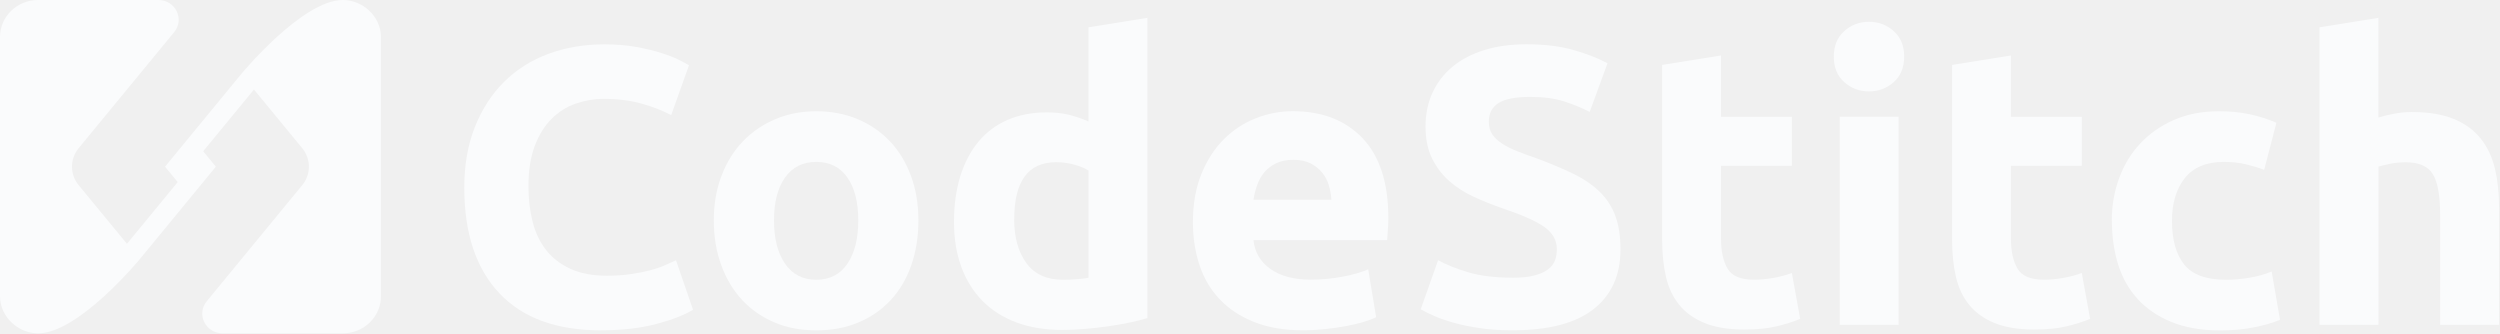
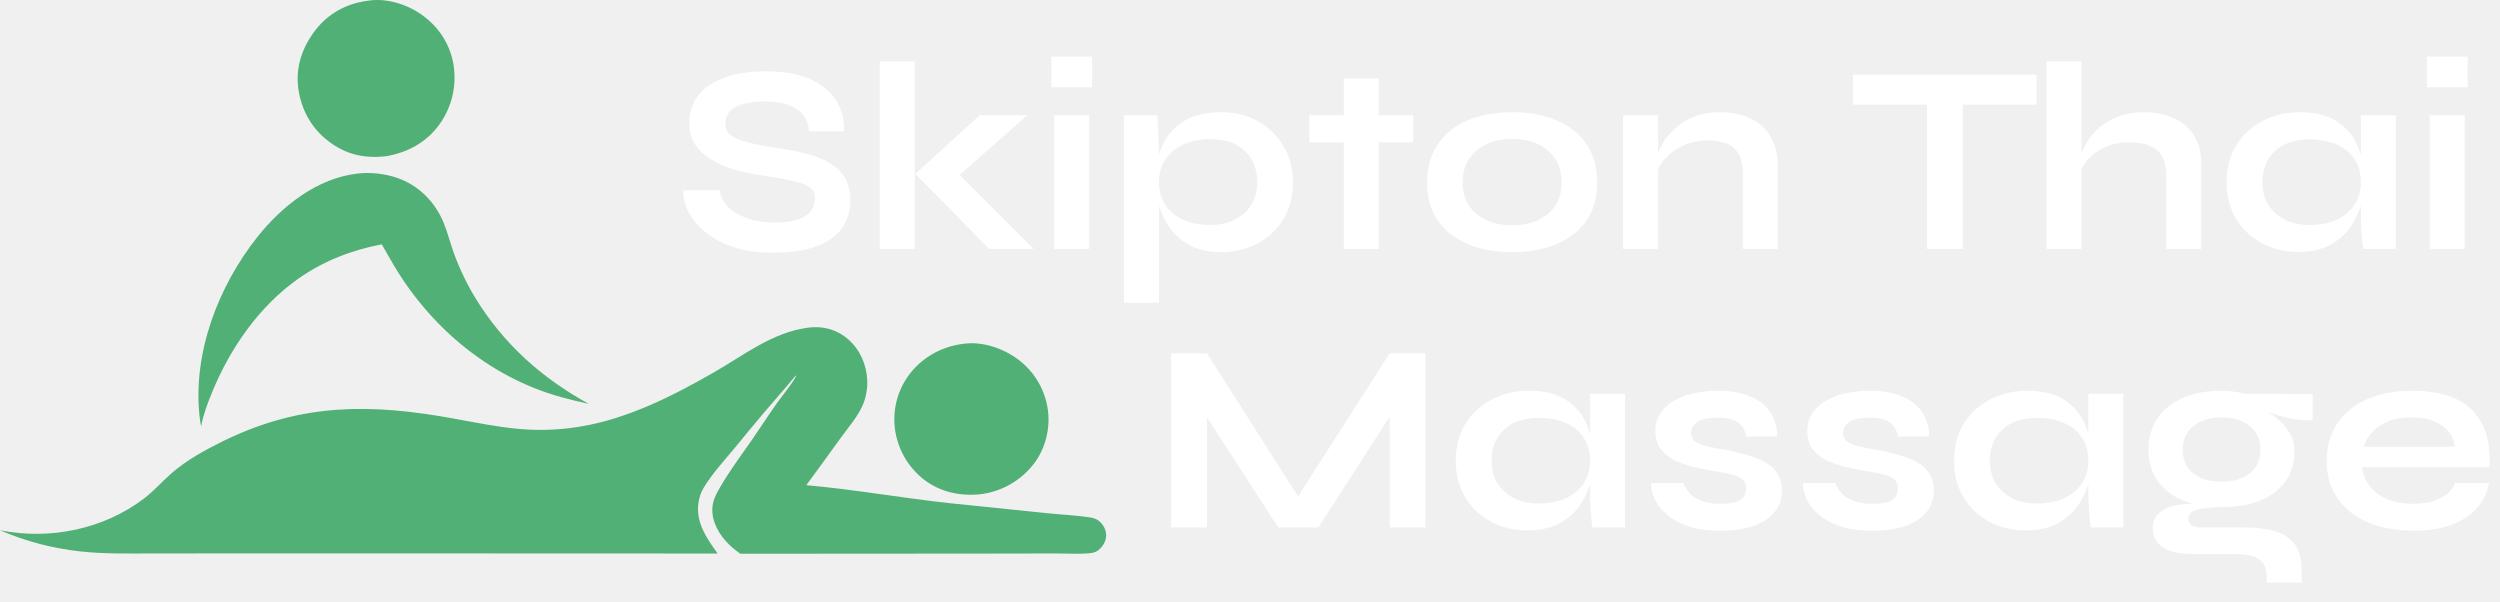
- <svg xmlns="http://www.w3.org/2000/svg" width="210" height="28" viewBox="0 0 210 28" fill="none">
-   <g clip-path="url(#clip0_19_3381)">
-     <path d="M28.796 0C25.391 0 20.262 6.22 20.262 6.22L15.998 11.405L13.863 14L14.928 15.295L10.663 20.48L6.609 15.555C5.859 14.645 5.859 13.355 6.609 12.445L14.633 2.695C15.528 1.61 14.733 0 13.298 0H3.2C1.435 0 0 1.395 0 3.11V24.89C0 26.61 1.525 28 3.2 28C6.604 28 11.733 21.78 11.733 21.78L15.998 16.595L18.132 14L17.067 12.705L21.332 7.52L25.386 12.445C26.136 13.355 26.136 14.645 25.386 15.555L17.367 25.305C16.472 26.39 17.267 28 18.702 28H28.8C30.565 28 32 26.605 32 24.89V3.11C32 1.39 30.475 0 28.8 0H28.796Z" fill="#FAFBFC" />
-     <path d="M50.495 27.75C46.75 27.75 43.9 26.71 41.94 24.625C39.98 22.545 39 19.59 39 15.755C39 13.85 39.3 12.15 39.895 10.655C40.495 9.16 41.31 7.895 42.355 6.865C43.395 5.835 44.635 5.055 46.075 4.52C47.515 3.99 49.075 3.725 50.76 3.725C51.735 3.725 52.62 3.795 53.42 3.94C54.215 4.085 54.915 4.25 55.515 4.44C56.115 4.63 56.61 4.82 57.01 5.02C57.41 5.22 57.695 5.375 57.875 5.485L56.38 9.67C55.67 9.295 54.845 8.97 53.905 8.705C52.965 8.44 51.895 8.305 50.7 8.305C49.905 8.305 49.12 8.44 48.355 8.705C47.59 8.97 46.915 9.4 46.33 9.985C45.745 10.57 45.27 11.33 44.92 12.26C44.565 13.19 44.39 14.32 44.39 15.65C44.39 16.715 44.505 17.705 44.74 18.625C44.97 19.545 45.35 20.335 45.87 21C46.39 21.665 47.07 22.19 47.915 22.58C48.755 22.97 49.775 23.16 50.97 23.16C51.725 23.16 52.4 23.115 52.995 23.025C53.595 22.935 54.125 22.83 54.59 22.71C55.055 22.59 55.465 22.45 55.82 22.295C56.175 22.14 56.495 21.995 56.785 21.865L58.215 26.02C57.485 26.465 56.455 26.86 55.125 27.215C53.795 27.57 52.255 27.745 50.505 27.745L50.495 27.75Z" fill="#FAFBFC" />
-     <path d="M77.145 18.515C77.145 19.89 76.945 21.145 76.545 22.285C76.145 23.425 75.57 24.4 74.815 25.21C74.06 26.02 73.16 26.645 72.105 27.085C71.055 27.53 69.875 27.75 68.565 27.75C67.255 27.75 66.11 27.53 65.06 27.085C64.005 26.64 63.105 26.015 62.35 25.21C61.595 24.4 61.01 23.425 60.59 22.285C60.17 21.145 59.96 19.89 59.96 18.515C59.96 17.14 60.175 15.89 60.61 14.76C61.04 13.63 61.64 12.665 62.405 11.87C63.17 11.075 64.075 10.455 65.13 10.01C66.18 9.565 67.33 9.345 68.57 9.345C69.81 9.345 70.99 9.565 72.045 10.01C73.095 10.455 74 11.075 74.755 11.87C75.51 12.665 76.095 13.63 76.515 14.76C76.935 15.89 77.145 17.14 77.145 18.515ZM72.095 18.515C72.095 16.985 71.79 15.785 71.18 14.91C70.57 14.035 69.7 13.6 68.57 13.6C67.44 13.6 66.565 14.035 65.945 14.91C65.325 15.785 65.015 16.985 65.015 18.515C65.015 20.045 65.325 21.255 65.945 22.155C66.565 23.05 67.44 23.5 68.57 23.5C69.7 23.5 70.57 23.05 71.18 22.155C71.79 21.26 72.095 20.045 72.095 18.515Z" fill="#FAFBFC" />
-     <path d="M96.385 26.72C95.94 26.855 95.435 26.98 94.855 27.1C94.28 27.22 93.675 27.325 93.045 27.415C92.415 27.505 91.77 27.575 91.12 27.63C90.465 27.685 89.84 27.715 89.24 27.715C87.8 27.715 86.515 27.505 85.385 27.085C84.255 26.665 83.305 26.06 82.53 25.275C81.755 24.49 81.16 23.535 80.75 22.415C80.34 21.295 80.135 20.04 80.135 18.645C80.135 17.25 80.31 15.95 80.665 14.805C81.02 13.665 81.53 12.695 82.195 11.895C82.86 11.1 83.675 10.49 84.635 10.07C85.6 9.65 86.7 9.44 87.94 9.44C88.625 9.44 89.24 9.505 89.785 9.64C90.325 9.775 90.875 9.96 91.43 10.205V2.295L96.38 1.5V26.72H96.385ZM85.19 18.415C85.19 19.945 85.535 21.175 86.22 22.105C86.905 23.035 87.925 23.5 89.275 23.5C89.72 23.5 90.13 23.485 90.505 23.45C90.88 23.415 91.19 23.38 91.435 23.335V14.325C91.125 14.125 90.72 13.96 90.225 13.825C89.725 13.69 89.22 13.625 88.715 13.625C86.365 13.625 85.195 15.22 85.195 18.41L85.19 18.415Z" fill="#FAFBFC" />
-     <path d="M100.205 18.68C100.205 17.13 100.445 15.77 100.92 14.61C101.395 13.445 102.02 12.48 102.8 11.7C103.575 10.925 104.465 10.34 105.475 9.94C106.485 9.54 107.52 9.34 108.58 9.34C111.06 9.34 113.02 10.1 114.46 11.615C115.9 13.135 116.62 15.365 116.62 18.31C116.62 18.6 116.61 18.915 116.585 19.255C116.565 19.6 116.54 19.905 116.52 20.17H105.29C105.4 21.19 105.875 21.995 106.72 22.595C107.56 23.195 108.69 23.49 110.11 23.49C111.02 23.49 111.91 23.405 112.785 23.24C113.66 23.075 114.375 22.87 114.93 22.625L115.595 26.645C115.33 26.78 114.975 26.91 114.53 27.045C114.085 27.18 113.595 27.295 113.05 27.395C112.505 27.495 111.925 27.58 111.305 27.645C110.685 27.71 110.065 27.745 109.445 27.745C107.87 27.745 106.505 27.51 105.34 27.045C104.175 26.58 103.215 25.945 102.45 25.135C101.685 24.325 101.12 23.37 100.755 22.26C100.39 21.155 100.205 19.955 100.205 18.67V18.68ZM111.835 16.785C111.815 16.365 111.74 15.955 111.62 15.555C111.5 15.155 111.31 14.8 111.055 14.49C110.8 14.18 110.48 13.925 110.09 13.725C109.7 13.525 109.22 13.425 108.645 13.425C108.07 13.425 107.615 13.52 107.215 13.705C106.815 13.895 106.485 14.145 106.22 14.455C105.955 14.765 105.75 15.125 105.605 15.535C105.46 15.945 105.355 16.36 105.29 16.78H111.835V16.785Z" fill="#FAFBFC" />
-     <path d="M127.055 23.33C127.785 23.33 128.39 23.27 128.865 23.145C129.34 23.025 129.725 22.855 130.01 22.645C130.3 22.435 130.495 22.185 130.61 21.895C130.72 21.605 130.775 21.285 130.775 20.93C130.775 20.175 130.42 19.55 129.71 19.055C129 18.555 127.78 18.02 126.055 17.445C125.3 17.18 124.55 16.875 123.795 16.53C123.04 16.185 122.365 15.755 121.77 15.235C121.17 14.715 120.685 14.085 120.31 13.34C119.935 12.6 119.745 11.695 119.745 10.63C119.745 9.565 119.945 8.61 120.345 7.755C120.745 6.9 121.31 6.175 122.04 5.58C122.77 4.98 123.655 4.525 124.7 4.2C125.74 3.88 126.915 3.72 128.22 3.72C129.77 3.72 131.11 3.885 132.24 4.22C133.37 4.55 134.3 4.92 135.03 5.315L133.535 9.4C132.89 9.07 132.18 8.775 131.39 8.52C130.605 8.265 129.655 8.14 128.55 8.14C127.31 8.14 126.42 8.31 125.875 8.655C125.33 9 125.06 9.525 125.06 10.235C125.06 10.655 125.16 11.01 125.36 11.3C125.56 11.59 125.84 11.85 126.205 12.08C126.57 12.315 126.99 12.525 127.465 12.71C127.94 12.9 128.465 13.09 129.045 13.29C130.24 13.735 131.28 14.17 132.17 14.605C133.055 15.035 133.79 15.54 134.38 16.115C134.965 16.69 135.405 17.365 135.69 18.14C135.98 18.915 136.12 19.855 136.12 20.965C136.12 23.115 135.365 24.78 133.86 25.965C132.355 27.15 130.085 27.745 127.05 27.745C126.03 27.745 125.11 27.685 124.29 27.56C123.47 27.44 122.745 27.29 122.115 27.11C121.485 26.935 120.94 26.745 120.485 26.545C120.03 26.345 119.65 26.16 119.34 25.98L120.8 21.86C121.485 22.235 122.335 22.575 123.34 22.875C124.345 23.175 125.585 23.325 127.045 23.325L127.055 23.33Z" fill="#FAFBFC" />
-     <path d="M139.615 5.455L144.565 4.66V9.81H150.515V13.93H144.565V20.075C144.565 21.115 144.75 21.945 145.115 22.565C145.48 23.185 146.215 23.495 147.325 23.495C147.855 23.495 148.405 23.445 148.97 23.345C149.535 23.245 150.05 23.105 150.515 22.93L151.215 26.785C150.615 27.03 149.95 27.24 149.22 27.415C148.49 27.59 147.59 27.68 146.53 27.68C145.18 27.68 144.06 27.495 143.175 27.13C142.29 26.765 141.58 26.255 141.05 25.6C140.52 24.945 140.145 24.155 139.935 23.225C139.725 22.295 139.62 21.265 139.62 20.135V5.455H139.615Z" fill="#FAFBFC" />
-     <path d="M159.95 4.755C159.95 5.665 159.655 6.38 159.07 6.9C158.485 7.42 157.79 7.68 156.995 7.68C156.2 7.68 155.505 7.42 154.92 6.9C154.335 6.38 154.04 5.665 154.04 4.755C154.04 3.845 154.335 3.135 154.92 2.61C155.505 2.09 156.2 1.83 156.995 1.83C157.79 1.83 158.485 2.09 159.07 2.61C159.655 3.13 159.95 3.845 159.95 4.755ZM159.485 27.285H154.535V9.805H159.485V27.285Z" fill="#FAFBFC" />
-     <path d="M163.97 5.455L168.92 4.66V9.81H174.87V13.93H168.92V20.075C168.92 21.115 169.105 21.945 169.47 22.565C169.835 23.185 170.57 23.495 171.68 23.495C172.21 23.495 172.76 23.445 173.325 23.345C173.89 23.245 174.405 23.105 174.87 22.93L175.57 26.785C174.97 27.03 174.305 27.24 173.575 27.415C172.845 27.59 171.945 27.68 170.885 27.68C169.535 27.68 168.415 27.495 167.53 27.13C166.645 26.765 165.935 26.255 165.405 25.6C164.875 24.945 164.5 24.155 164.29 23.225C164.08 22.295 163.975 21.265 163.975 20.135V5.455H163.97Z" fill="#FAFBFC" />
-     <path d="M177.39 18.545C177.39 17.28 177.595 16.09 178.005 14.975C178.415 13.855 179.005 12.88 179.785 12.05C180.56 11.22 181.5 10.56 182.61 10.075C183.72 9.59 184.98 9.345 186.4 9.345C187.33 9.345 188.185 9.43 188.96 9.595C189.735 9.76 190.49 10 191.22 10.31L190.19 14.265C189.725 14.09 189.215 13.935 188.66 13.8C188.105 13.665 187.485 13.6 186.8 13.6C185.34 13.6 184.245 14.055 183.525 14.96C182.805 15.87 182.445 17.065 182.445 18.55C182.445 20.125 182.785 21.34 183.46 22.205C184.135 23.07 185.315 23.5 187 23.5C187.6 23.5 188.24 23.445 188.925 23.335C189.61 23.225 190.245 23.045 190.82 22.805L191.52 26.86C190.945 27.105 190.225 27.315 189.36 27.49C188.495 27.665 187.545 27.755 186.505 27.755C184.91 27.755 183.535 27.515 182.385 27.04C181.235 26.565 180.285 25.915 179.545 25.095C178.8 24.275 178.26 23.305 177.915 22.19C177.57 21.07 177.4 19.86 177.4 18.55L177.39 18.545Z" fill="#FAFBFC" />
-     <path d="M194.835 27.285V2.295L199.785 1.5V9.875C200.12 9.765 200.545 9.66 201.065 9.56C201.585 9.46 202.09 9.41 202.575 9.41C203.995 9.41 205.17 9.605 206.115 9.99C207.055 10.38 207.81 10.925 208.375 11.635C208.94 12.345 209.34 13.185 209.57 14.16C209.805 15.135 209.92 16.22 209.92 17.415V27.285H204.97V18.015C204.97 16.42 204.765 15.29 204.355 14.625C203.945 13.96 203.185 13.63 202.08 13.63C201.635 13.63 201.22 13.67 200.835 13.745C200.445 13.825 200.1 13.905 199.79 13.995V27.285H194.84H194.835Z" fill="#FAFBFC" />
-   </g>
-   <defs>
-     <clipPath id="clip0_19_3381">
-       <rect width="210" height="28" fill="white" />
-     </clipPath>
-   </defs>
+ <svg xmlns="http://www.w3.org/2000/svg" width="1858" height="447" viewBox="0 0 1858 447" fill="none">
+   <path d="M507.902 141.4H534.902C535.435 145.933 537.502 150.067 541.102 153.8C544.835 157.4 549.702 160.267 555.702 162.4C561.702 164.4 568.435 165.4 575.902 165.4C582.702 165.4 588.302 164.667 592.702 163.2C597.102 161.733 600.368 159.667 602.502 157C604.635 154.333 605.702 151.133 605.702 147.4C605.702 143.8 604.368 141.067 601.702 139.2C599.035 137.2 594.835 135.6 589.102 134.4C583.368 133.067 575.835 131.733 566.502 130.4C559.168 129.333 552.235 127.867 545.702 126C539.168 124 533.368 121.467 528.302 118.4C523.368 115.333 519.435 111.6 516.502 107.2C513.702 102.667 512.302 97.333 512.302 91.2C512.302 83.6 514.435 76.933 518.702 71.2C523.102 65.467 529.568 61 538.102 57.8C546.635 54.6 557.102 53 569.502 53C588.168 53 602.502 57 612.502 65C622.635 72.867 627.568 83.733 627.302 97.6H601.302C600.768 89.733 597.435 84.067 591.302 80.6C585.302 77.133 577.702 75.4 568.502 75.4C559.968 75.4 552.902 76.667 547.302 79.2C541.835 81.733 539.102 86.067 539.102 92.2C539.102 94.6 539.768 96.733 541.102 98.6C542.435 100.333 544.702 101.867 547.902 103.2C551.102 104.533 555.435 105.8 560.902 107C566.368 108.2 573.168 109.4 581.302 110.6C588.902 111.667 595.768 113.133 601.902 115C608.168 116.733 613.502 119.067 617.902 122C622.435 124.8 625.902 128.4 628.302 132.8C630.702 137.2 631.902 142.6 631.902 149C631.902 156.867 629.835 163.733 625.702 169.6C621.702 175.333 615.435 179.8 606.902 183C598.502 186.2 587.568 187.8 574.102 187.8C564.502 187.8 556.035 186.8 548.702 184.8C541.368 182.667 535.035 179.867 529.702 176.4C524.368 172.933 520.035 169.133 516.702 165C513.368 160.867 510.968 156.733 509.502 152.6C508.168 148.467 507.635 144.733 507.902 141.4ZM653.769 45.6H679.769V185H653.769V45.6ZM763.569 85.6L704.369 137.8L704.969 121.8L768.169 185H735.169L680.369 129.2L728.169 85.6H763.569ZM811.652 42V64.8H781.452V42H811.652ZM783.452 85.6H809.452V185H783.452V85.6ZM907.767 187.4C898.967 187.4 891.434 185.867 885.167 182.8C879.034 179.6 874.034 175.467 870.167 170.4C866.301 165.2 863.434 159.533 861.567 153.4C859.701 147.267 858.767 141.267 858.767 135.4C858.767 128.067 859.634 121.267 861.367 115C863.234 108.733 866.101 103.267 869.967 98.6C873.834 93.8 878.834 90.067 884.967 87.4C891.234 84.733 898.834 83.4 907.767 83.4C917.767 83.4 926.767 85.6 934.767 90C942.767 94.4 949.101 100.533 953.767 108.4C958.567 116.133 960.967 125.133 960.967 135.4C960.967 145.933 958.567 155.133 953.767 163C948.967 170.733 942.567 176.733 934.567 181C926.567 185.267 917.634 187.4 907.767 187.4ZM899.367 167.2C906.434 167.2 912.567 165.867 917.767 163.2C923.101 160.533 927.167 156.867 929.967 152.2C932.901 147.4 934.367 141.8 934.367 135.4C934.367 125.8 931.301 118.067 925.167 112.2C919.167 106.333 910.567 103.4 899.367 103.4C892.301 103.4 885.834 104.667 879.967 107.2C874.234 109.733 869.701 113.4 866.367 118.2C863.034 122.867 861.367 128.6 861.367 135.4C861.367 141.8 862.901 147.4 865.967 152.2C869.034 156.867 873.434 160.533 879.167 163.2C884.901 165.867 891.634 167.2 899.367 167.2ZM835.367 85.6H860.167L861.367 112V225H835.367V85.6ZM973.094 85.6H1050.29V105.8H973.094V85.6ZM998.694 58.4H1024.69V185H998.694V58.4ZM1124.05 187.4C1111.51 187.4 1100.45 185.4 1090.85 181.4C1081.38 177.4 1073.98 171.6 1068.65 164C1063.31 156.267 1060.65 146.8 1060.65 135.6C1060.65 124.4 1063.31 114.933 1068.65 107.2C1073.98 99.333 1081.38 93.4 1090.85 89.4C1100.45 85.4 1111.51 83.4 1124.05 83.4C1136.58 83.4 1147.51 85.4 1156.85 89.4C1166.31 93.4 1173.71 99.333 1179.05 107.2C1184.38 114.933 1187.05 124.4 1187.05 135.6C1187.05 146.8 1184.38 156.267 1179.05 164C1173.71 171.6 1166.31 177.4 1156.85 181.4C1147.51 185.4 1136.58 187.4 1124.05 187.4ZM1124.05 167.4C1130.98 167.4 1137.18 166.2 1142.65 163.8C1148.25 161.267 1152.65 157.667 1155.85 153C1159.05 148.2 1160.65 142.4 1160.65 135.6C1160.65 128.8 1159.05 123 1155.85 118.2C1152.65 113.267 1148.31 109.533 1142.85 107C1137.38 104.467 1131.11 103.2 1124.05 103.2C1117.11 103.2 1110.85 104.467 1105.25 107C1099.65 109.533 1095.18 113.2 1091.85 118C1088.65 122.8 1087.05 128.667 1087.05 135.6C1087.05 142.4 1088.65 148.2 1091.85 153C1095.05 157.667 1099.45 161.267 1105.05 163.8C1110.65 166.2 1116.98 167.4 1124.05 167.4ZM1206.27 85.6H1232.27V185H1206.27V85.6ZM1278.47 83.4C1284.6 83.4 1290.27 84.2 1295.47 85.8C1300.67 87.4 1305.2 89.867 1309.07 93.2C1312.93 96.533 1315.93 100.8 1318.07 106C1320.2 111.067 1321.27 117.133 1321.27 124.2V185H1295.27V128.8C1295.27 120.4 1293.2 114.267 1289.07 110.4C1285.07 106.4 1278.47 104.4 1269.27 104.4C1262.33 104.4 1256.07 105.733 1250.47 108.4C1244.87 111.067 1240.33 114.467 1236.87 118.6C1233.4 122.6 1231.4 126.8 1230.87 131.2L1230.67 121C1231.33 116.333 1232.87 111.8 1235.27 107.4C1237.67 103 1240.87 99 1244.87 95.4C1249 91.667 1253.87 88.733 1259.47 86.6C1265.07 84.467 1271.4 83.4 1278.47 83.4ZM1377.17 55.6H1513.57V77.8H1377.17V55.6ZM1432.17 75H1458.77V185H1432.17V75ZM1609.96 185V130.4C1609.96 124.933 1609.02 120.4 1607.16 116.8C1605.29 113.2 1602.29 110.467 1598.16 108.6C1594.16 106.733 1588.76 105.8 1581.96 105.8C1575.42 105.8 1569.49 107.067 1564.16 109.6C1558.82 112 1554.49 115.2 1551.16 119.2C1547.82 123.067 1545.96 127.2 1545.56 131.6L1545.36 120.6C1546.02 116.2 1547.56 111.8 1549.96 107.4C1552.36 103 1555.56 99 1559.56 95.4C1563.56 91.8 1568.36 88.933 1573.96 86.8C1579.69 84.533 1586.09 83.4 1593.16 83.4C1599.29 83.4 1604.96 84.2 1610.16 85.8C1615.36 87.267 1619.89 89.6 1623.76 92.8C1627.62 96 1630.62 100 1632.76 104.8C1634.89 109.467 1635.96 115 1635.96 121.4V185H1609.96ZM1520.96 185V45.6H1546.96V185H1520.96ZM1707.99 187.2C1698.12 187.2 1689.12 185.067 1680.99 180.8C1672.99 176.4 1666.59 170.333 1661.79 162.6C1657.12 154.733 1654.79 145.667 1654.79 135.4C1654.79 124.867 1657.19 115.733 1661.99 108C1666.79 100.267 1673.25 94.267 1681.39 90C1689.65 85.6 1698.99 83.4 1709.39 83.4C1720.85 83.4 1730.05 85.733 1736.99 90.4C1744.05 94.933 1749.19 101.133 1752.39 109C1755.59 116.867 1757.19 125.667 1757.19 135.4C1757.19 141.267 1756.25 147.267 1754.39 153.4C1752.52 159.4 1749.65 165 1745.79 170.2C1741.92 175.267 1736.85 179.4 1730.59 182.6C1724.32 185.667 1716.79 187.2 1707.99 187.2ZM1716.39 167.2C1724.25 167.2 1731.05 165.867 1736.79 163.2C1742.52 160.533 1746.92 156.8 1749.99 152C1753.05 147.2 1754.59 141.667 1754.59 135.4C1754.59 128.6 1752.99 122.867 1749.79 118.2C1746.72 113.4 1742.32 109.8 1736.59 107.4C1730.99 104.867 1724.25 103.6 1716.39 103.6C1705.32 103.6 1696.72 106.533 1690.59 112.4C1684.45 118.133 1681.39 125.8 1681.39 135.4C1681.39 141.8 1682.85 147.4 1685.79 152.2C1688.72 156.867 1692.79 160.533 1697.99 163.2C1703.32 165.867 1709.45 167.2 1716.39 167.2ZM1754.59 85.6H1780.59V185H1756.39C1756.39 185 1756.19 183.733 1755.79 181.2C1755.52 178.533 1755.25 175.2 1754.99 171.2C1754.72 167.2 1754.59 163.267 1754.59 159.4V85.6ZM1833.92 42V64.8H1803.72V42H1833.92ZM1805.72 85.6H1831.72V185H1805.72V85.6Z" fill="white" />
+   <path d="M971 378.8H958.4L1032.8 262.6H1059.4V392H1032.8V298L1039.2 299.8L979.8 392H950L890.6 300.2L897 298.4V392H870.4V262.6H897L971 378.8ZM1135.13 394.2C1125.26 394.2 1116.26 392.067 1108.13 387.8C1100.13 383.4 1093.73 377.333 1088.93 369.6C1084.26 361.733 1081.93 352.667 1081.93 342.4C1081.93 331.867 1084.33 322.733 1089.13 315C1093.93 307.267 1100.39 301.267 1108.53 297C1116.79 292.6 1126.13 290.4 1136.53 290.4C1147.99 290.4 1157.19 292.733 1164.13 297.4C1171.19 301.933 1176.33 308.133 1179.53 316C1182.73 323.867 1184.33 332.667 1184.33 342.4C1184.33 348.267 1183.39 354.267 1181.53 360.4C1179.66 366.4 1176.79 372 1172.93 377.2C1169.06 382.267 1163.99 386.4 1157.73 389.6C1151.46 392.667 1143.93 394.2 1135.13 394.2ZM1143.53 374.2C1151.39 374.2 1158.19 372.867 1163.93 370.2C1169.66 367.533 1174.06 363.8 1177.13 359C1180.19 354.2 1181.73 348.667 1181.73 342.4C1181.73 335.6 1180.13 329.867 1176.93 325.2C1173.86 320.4 1169.46 316.8 1163.73 314.4C1158.13 311.867 1151.39 310.6 1143.53 310.6C1132.46 310.6 1123.86 313.533 1117.73 319.4C1111.59 325.133 1108.53 332.8 1108.53 342.4C1108.53 348.8 1109.99 354.4 1112.93 359.2C1115.86 363.867 1119.93 367.533 1125.13 370.2C1130.46 372.867 1136.59 374.2 1143.53 374.2ZM1181.73 292.6H1207.73V392H1183.53C1183.53 392 1183.33 390.733 1182.93 388.2C1182.66 385.533 1182.39 382.2 1182.13 378.2C1181.86 374.2 1181.73 370.267 1181.73 366.4V292.6ZM1227.26 359H1251.26C1252.72 363.533 1255.72 367.267 1260.26 370.2C1264.92 373 1270.99 374.4 1278.46 374.4C1283.52 374.4 1287.46 373.933 1290.26 373C1293.06 372.067 1294.99 370.733 1296.06 369C1297.12 367.133 1297.66 365.067 1297.66 362.8C1297.66 360 1296.79 357.867 1295.06 356.4C1293.32 354.8 1290.66 353.533 1287.06 352.6C1283.46 351.667 1278.86 350.8 1273.26 350C1267.66 349.067 1262.26 347.933 1257.06 346.6C1251.86 345.267 1247.26 343.533 1243.26 341.4C1239.26 339.133 1236.06 336.333 1233.66 333C1231.39 329.533 1230.26 325.333 1230.26 320.4C1230.26 315.6 1231.39 311.333 1233.66 307.6C1236.06 303.867 1239.32 300.733 1243.46 298.2C1247.72 295.667 1252.66 293.733 1258.26 292.4C1263.99 291.067 1270.12 290.4 1276.66 290.4C1286.52 290.4 1294.72 291.867 1301.26 294.8C1307.79 297.6 1312.66 301.6 1315.86 306.8C1319.19 311.867 1320.86 317.733 1320.86 324.4H1297.86C1296.79 319.467 1294.66 315.933 1291.46 313.8C1288.26 311.533 1283.32 310.4 1276.66 310.4C1270.12 310.4 1265.19 311.4 1261.86 313.4C1258.52 315.4 1256.86 318.133 1256.86 321.6C1256.86 324.4 1257.86 326.6 1259.86 328.2C1261.99 329.667 1265.06 330.867 1269.06 331.8C1273.19 332.733 1278.32 333.733 1284.46 334.8C1289.66 335.867 1294.59 337.067 1299.26 338.4C1304.06 339.733 1308.32 341.467 1312.06 343.6C1315.79 345.6 1318.72 348.333 1320.86 351.8C1323.12 355.133 1324.26 359.4 1324.26 364.6C1324.26 371 1322.39 376.4 1318.66 380.8C1315.06 385.2 1309.86 388.6 1303.06 391C1296.26 393.267 1288.12 394.4 1278.66 394.4C1270.26 394.4 1262.99 393.533 1256.86 391.8C1250.86 389.933 1245.86 387.6 1241.86 384.8C1237.86 381.867 1234.72 378.8 1232.46 375.6C1230.32 372.267 1228.86 369.133 1228.06 366.2C1227.26 363.267 1226.99 360.867 1227.26 359ZM1340.15 359H1364.15C1365.62 363.533 1368.62 367.267 1373.15 370.2C1377.82 373 1383.88 374.4 1391.35 374.4C1396.42 374.4 1400.35 373.933 1403.15 373C1405.95 372.067 1407.88 370.733 1408.95 369C1410.02 367.133 1410.55 365.067 1410.55 362.8C1410.55 360 1409.68 357.867 1407.95 356.4C1406.22 354.8 1403.55 353.533 1399.95 352.6C1396.35 351.667 1391.75 350.8 1386.15 350C1380.55 349.067 1375.15 347.933 1369.95 346.6C1364.75 345.267 1360.15 343.533 1356.15 341.4C1352.15 339.133 1348.95 336.333 1346.55 333C1344.28 329.533 1343.15 325.333 1343.15 320.4C1343.15 315.6 1344.28 311.333 1346.55 307.6C1348.95 303.867 1352.22 300.733 1356.35 298.2C1360.62 295.667 1365.55 293.733 1371.15 292.4C1376.88 291.067 1383.02 290.4 1389.55 290.4C1399.42 290.4 1407.62 291.867 1414.15 294.8C1420.68 297.6 1425.55 301.6 1428.75 306.8C1432.08 311.867 1433.75 317.733 1433.75 324.4H1410.75C1409.68 319.467 1407.55 315.933 1404.35 313.8C1401.15 311.533 1396.22 310.4 1389.55 310.4C1383.02 310.4 1378.08 311.4 1374.75 313.4C1371.42 315.4 1369.75 318.133 1369.75 321.6C1369.75 324.4 1370.75 326.6 1372.75 328.2C1374.88 329.667 1377.95 330.867 1381.95 331.8C1386.08 332.733 1391.22 333.733 1397.35 334.8C1402.55 335.867 1407.48 337.067 1412.15 338.4C1416.95 339.733 1421.22 341.467 1424.95 343.6C1428.68 345.6 1431.62 348.333 1433.75 351.8C1436.02 355.133 1437.15 359.4 1437.15 364.6C1437.15 371 1435.28 376.4 1431.55 380.8C1427.95 385.2 1422.75 388.6 1415.95 391C1409.15 393.267 1401.02 394.4 1391.55 394.4C1383.15 394.4 1375.88 393.533 1369.75 391.8C1363.75 389.933 1358.75 387.6 1354.75 384.8C1350.75 381.867 1347.62 378.8 1345.35 375.6C1343.22 372.267 1341.75 369.133 1340.95 366.2C1340.15 363.267 1339.88 360.867 1340.15 359ZM1505.44 394.2C1495.57 394.2 1486.57 392.067 1478.44 387.8C1470.44 383.4 1464.04 377.333 1459.24 369.6C1454.57 361.733 1452.24 352.667 1452.24 342.4C1452.24 331.867 1454.64 322.733 1459.44 315C1464.24 307.267 1470.71 301.267 1478.84 297C1487.11 292.6 1496.44 290.4 1506.84 290.4C1518.31 290.4 1527.51 292.733 1534.44 297.4C1541.51 301.933 1546.64 308.133 1549.84 316C1553.04 323.867 1554.64 332.667 1554.64 342.4C1554.64 348.267 1553.71 354.267 1551.84 360.4C1549.97 366.4 1547.11 372 1543.24 377.2C1539.37 382.267 1534.31 386.4 1528.04 389.6C1521.77 392.667 1514.24 394.2 1505.44 394.2ZM1513.84 374.2C1521.71 374.2 1528.51 372.867 1534.24 370.2C1539.97 367.533 1544.37 363.8 1547.44 359C1550.51 354.2 1552.04 348.667 1552.04 342.4C1552.04 335.6 1550.44 329.867 1547.24 325.2C1544.17 320.4 1539.77 316.8 1534.04 314.4C1528.44 311.867 1521.71 310.6 1513.84 310.6C1502.77 310.6 1494.17 313.533 1488.04 319.4C1481.91 325.133 1478.84 332.8 1478.84 342.4C1478.84 348.8 1480.31 354.4 1483.24 359.2C1486.17 363.867 1490.24 367.533 1495.44 370.2C1500.77 372.867 1506.91 374.2 1513.84 374.2ZM1552.04 292.6H1578.04V392H1553.84C1553.84 392 1553.64 390.733 1553.24 388.2C1552.97 385.533 1552.71 382.2 1552.44 378.2C1552.17 374.2 1552.04 370.267 1552.04 366.4V292.6ZM1651.17 376.8C1640.37 376.8 1630.84 375.2 1622.57 372C1614.44 368.667 1608.1 363.8 1603.57 357.4C1599.04 351 1596.77 343.267 1596.77 334.2C1596.77 325.267 1598.97 317.533 1603.37 311C1607.77 304.467 1614.04 299.4 1622.17 295.8C1630.44 292.2 1640.1 290.4 1651.17 290.4C1654.24 290.4 1657.17 290.6 1659.97 291C1662.9 291.4 1665.77 291.933 1668.57 292.6L1718.77 292.8V312.4C1711.97 312.533 1705.04 311.733 1697.97 310C1691.04 308.133 1684.9 306.133 1679.57 304L1678.97 302.6C1683.5 304.733 1687.77 307.4 1691.77 310.6C1695.77 313.667 1698.97 317.267 1701.37 321.4C1703.9 325.4 1705.17 330.067 1705.17 335.4C1705.17 344.067 1702.97 351.533 1698.57 357.8C1694.17 363.933 1687.9 368.667 1679.77 372C1671.77 375.2 1662.24 376.8 1651.17 376.8ZM1684.57 433V428.2C1684.57 422.067 1682.57 417.8 1678.57 415.4C1674.7 413 1669.37 411.8 1662.57 411.8H1631.57C1625.57 411.8 1620.5 411.333 1616.37 410.4C1612.37 409.467 1609.17 408.133 1606.77 406.4C1604.37 404.667 1602.64 402.6 1601.57 400.2C1600.5 397.933 1599.97 395.467 1599.97 392.8C1599.97 387.467 1601.7 383.467 1605.17 380.8C1608.64 378 1613.3 376.133 1619.17 375.2C1625.04 374.267 1631.5 374.067 1638.57 374.6L1651.17 376.8C1642.77 377.067 1636.5 377.8 1632.37 379C1628.37 380.067 1626.37 382.267 1626.37 385.6C1626.37 387.6 1627.17 389.2 1628.77 390.4C1630.37 391.467 1632.64 392 1635.57 392H1668.17C1677.1 392 1684.7 392.933 1690.97 394.8C1697.37 396.8 1702.24 400.067 1705.57 404.6C1708.9 409.267 1710.57 415.6 1710.57 423.6V433H1684.57ZM1651.17 358C1656.9 358 1661.9 357.067 1666.17 355.2C1670.57 353.333 1673.97 350.667 1676.37 347.2C1678.77 343.6 1679.97 339.333 1679.97 334.4C1679.97 329.333 1678.77 325 1676.37 321.4C1673.97 317.8 1670.64 315.067 1666.37 313.2C1662.1 311.2 1657.04 310.2 1651.17 310.2C1645.44 310.2 1640.37 311.2 1635.97 313.2C1631.57 315.067 1628.17 317.8 1625.77 321.4C1623.37 325 1622.17 329.333 1622.17 334.4C1622.17 339.333 1623.37 343.6 1625.77 347.2C1628.17 350.667 1631.5 353.333 1635.77 355.2C1640.17 357.067 1645.3 358 1651.17 358ZM1824.59 359H1849.79C1848.73 365.8 1845.86 371.867 1841.19 377.2C1836.66 382.533 1830.46 386.733 1822.59 389.8C1814.73 392.867 1805.13 394.4 1793.79 394.4C1781.13 394.4 1769.93 392.4 1760.19 388.4C1750.46 384.267 1742.86 378.333 1737.39 370.6C1731.93 362.867 1729.19 353.533 1729.19 342.6C1729.19 331.667 1731.86 322.333 1737.19 314.6C1742.53 306.733 1749.93 300.733 1759.39 296.6C1768.99 292.467 1780.19 290.4 1792.99 290.4C1806.06 290.4 1816.93 292.467 1825.59 296.6C1834.26 300.733 1840.66 307 1844.79 315.4C1849.06 323.667 1850.86 334.267 1850.19 347.2H1755.39C1756.06 352.267 1757.93 356.867 1760.99 361C1764.19 365.133 1768.46 368.4 1773.79 370.8C1779.26 373.2 1785.73 374.4 1793.19 374.4C1801.46 374.4 1808.33 373 1813.79 370.2C1819.39 367.267 1822.99 363.533 1824.59 359ZM1791.79 310.2C1782.19 310.2 1774.39 312.333 1768.39 316.6C1762.39 320.733 1758.53 325.867 1756.79 332H1824.39C1823.73 325.333 1820.53 320.067 1814.79 316.2C1809.19 312.2 1801.53 310.2 1791.79 310.2Z" fill="white" />
+   <path d="M716.522 255.455C716.689 255.43 716.855 255.4 717.022 255.381C730.83 253.788 746.048 259.073 756.963 267.362C757.701 267.921 758.426 268.498 759.136 269.092C759.846 269.686 760.541 270.298 761.22 270.927C761.9 271.555 762.564 272.199 763.212 272.86C763.861 273.521 764.492 274.198 765.106 274.89C765.721 275.582 766.318 276.289 766.897 277.011C767.477 277.732 768.038 278.467 768.581 279.216C769.124 279.965 769.649 280.727 770.155 281.501C770.66 282.276 771.146 283.063 771.613 283.861C772.08 284.66 772.526 285.469 772.952 286.29C773.379 287.11 773.785 287.941 774.171 288.781C774.556 289.622 774.921 290.471 775.264 291.33C775.608 292.188 775.93 293.054 776.231 293.928C776.532 294.802 776.81 295.683 777.068 296.571C777.324 297.459 777.559 298.353 777.772 299.252C777.985 300.152 778.175 301.055 778.344 301.964C778.513 302.873 778.658 303.785 778.781 304.701C780.654 318.784 776.911 333.674 768.147 344.926C767.554 345.689 766.942 346.437 766.311 347.169C765.681 347.902 765.033 348.619 764.367 349.32C763.701 350.021 763.019 350.705 762.319 351.373C761.62 352.041 760.905 352.691 760.173 353.324C759.442 353.957 758.695 354.571 757.934 355.167C757.172 355.763 756.396 356.341 755.606 356.899C754.816 357.457 754.013 357.996 753.196 358.515C752.38 359.034 751.551 359.533 750.71 360.011C749.869 360.49 749.016 360.948 748.153 361.384C747.289 361.821 746.415 362.237 745.531 362.632C744.647 363.026 743.754 363.398 742.852 363.748C741.949 364.099 741.038 364.427 740.12 364.734C739.201 365.04 738.276 365.323 737.344 365.584C736.411 365.845 735.472 366.083 734.528 366.298C733.584 366.513 732.635 366.705 731.682 366.873C730.728 367.041 729.771 367.187 728.81 367.309C713.581 368.896 698.776 365.749 686.51 356.28C685.778 355.705 685.06 355.114 684.357 354.504C683.654 353.895 682.966 353.269 682.294 352.626C681.621 351.983 680.964 351.325 680.323 350.65C679.683 349.976 679.06 349.286 678.453 348.58C677.846 347.876 677.257 347.157 676.686 346.423C676.114 345.689 675.561 344.942 675.026 344.182C674.491 343.422 673.975 342.649 673.477 341.863C672.98 341.078 672.502 340.281 672.044 339.473C671.586 338.664 671.148 337.845 670.729 337.015C670.311 336.185 669.913 335.345 669.535 334.496C669.158 333.647 668.803 332.789 668.467 331.923C668.132 331.057 667.817 330.182 667.525 329.301C667.233 328.419 666.962 327.531 666.712 326.635C666.463 325.741 666.236 324.841 666.031 323.934C665.826 323.029 665.643 322.119 665.482 321.204C665.321 320.289 665.183 319.371 665.068 318.45C664.957 317.54 664.868 316.627 664.801 315.713C664.735 314.799 664.692 313.883 664.67 312.966C664.65 312.05 664.652 311.133 664.676 310.217C664.7 309.3 664.747 308.385 664.817 307.471C664.887 306.557 664.979 305.645 665.094 304.735C665.209 303.825 665.346 302.919 665.505 302.016C665.665 301.113 665.847 300.214 666.05 299.321C666.254 298.427 666.48 297.538 666.728 296.654C666.976 295.772 667.246 294.896 667.537 294.026C667.828 293.156 668.141 292.294 668.475 291.44C668.809 290.586 669.164 289.74 669.539 288.903C669.915 288.066 670.311 287.239 670.727 286.422C671.144 285.604 671.581 284.797 672.037 284.001C672.493 283.205 672.969 282.421 673.465 281.648C673.959 280.875 674.473 280.116 675.007 279.368C675.539 278.621 676.09 277.887 676.659 277.166C686.544 264.796 700.82 257.251 716.522 255.455Z" fill="#51B076" />
+   <path d="M273.097 0.596C286.745 -1.725 302.005 2.952 313.151 10.776C325.901 19.727 334.456 32.572 337.035 48.037C337.192 49.004 337.325 49.974 337.435 50.947C337.545 51.921 337.631 52.896 337.692 53.874C337.753 54.851 337.791 55.83 337.804 56.809C337.817 57.788 337.807 58.768 337.772 59.747C337.737 60.726 337.678 61.703 337.595 62.679C337.512 63.655 337.405 64.629 337.275 65.599C337.144 66.57 336.989 67.537 336.81 68.5C336.632 69.462 336.43 70.42 336.205 71.374C335.979 72.326 335.73 73.273 335.458 74.214C335.186 75.155 334.891 76.088 334.572 77.014C334.254 77.94 333.913 78.858 333.55 79.767C333.187 80.676 332.801 81.576 332.393 82.466C331.986 83.356 331.557 84.235 331.106 85.104C330.655 85.973 330.183 86.83 329.69 87.675C329.196 88.521 328.683 89.354 328.149 90.174C327.615 90.993 327.061 91.799 326.487 92.592C316.697 106.085 302.404 113.645 286.174 116.226C269.964 117.687 257.258 114.896 244.089 104.934C231.522 95.427 223.884 81.518 221.73 65.903C219.51 49.803 224.691 34.995 234.456 22.324C243.963 9.988 257.745 2.541 273.097 0.596Z" fill="#51B076" />
+   <path d="M265.735 128.998C275.023 127.784 285.98 129.09 294.819 132.076C310.965 137.532 323.326 149.942 329.766 165.689C332.788 173.076 334.664 180.977 337.443 188.482C339.583 194.331 342.006 200.059 344.713 205.666C347.421 211.273 350.399 216.731 353.648 222.04C374.684 256.095 402.723 280.909 437.458 300.135C430.64 298.671 423.868 297.015 417.143 295.168C363.056 280.221 318.039 241.936 290.477 193.336C288.164 189.456 285.977 185.489 283.736 181.566C261.323 185.895 240.45 193.916 221.693 207.127C192.579 227.631 170.932 258.949 157.564 291.688C154.271 299.755 151.007 308.29 149.479 316.883C148.963 314.551 148.625 312.203 148.36 309.83C143.067 262.494 162.198 212.742 191.299 176.103C209.579 153.09 235.794 132.355 265.735 128.998Z" fill="#51B076" />
+   <path d="M600.415 243.533C610.129 242.221 619.695 244.201 627.654 250.003C636.868 256.72 642.407 266.694 644.075 277.907C644.215 278.824 644.324 279.744 644.405 280.668C644.485 281.592 644.536 282.517 644.556 283.444C644.576 284.371 644.567 285.298 644.527 286.224C644.488 287.151 644.418 288.074 644.318 288.996C644.219 289.918 644.09 290.836 643.932 291.749C643.773 292.663 643.585 293.57 643.367 294.472C643.15 295.373 642.904 296.266 642.629 297.152C642.354 298.038 642.05 298.913 641.719 299.779C638.051 309.108 630.998 316.889 625.197 324.925C616.612 336.859 607.963 348.745 599.251 360.586C634.609 363.753 669.696 369.975 704.986 373.875L779.106 381.491C789.521 382.551 800.304 382.974 810.62 384.606C813.556 385.071 815.915 386.16 818.007 388.303C820.519 390.875 822.164 394.423 822.1 398.056C822.036 401.734 820.141 405.274 817.538 407.796C815.048 410.209 813.058 410.86 809.662 411.166C801.208 411.927 792.241 411.309 783.734 411.33L730.601 411.426L550.279 411.551C542.025 405.896 534.44 398.076 531.087 388.465C529.199 383.056 528.728 377.71 530.396 372.143C533.589 361.488 552.191 336.597 559.231 326.349C565.474 317.26 571.469 307.96 577.861 298.985C582.041 293.116 588.708 285.464 591.773 279.202L591.251 279.242C583.448 288.764 575.205 297.955 567.229 307.336C560.014 315.821 553.028 324.515 545.902 333.077C538.271 342.246 529.096 352.281 522.999 362.462C520.984 365.826 519.845 369.147 519.196 373.014C516.699 387.881 525.121 399.96 533.366 411.405L459.749 411.324L186.856 411.29L113.765 411.328C95.845 411.349 77.718 411.791 59.879 409.835C38.924 407.538 19.341 402.392 0 394.076C36.923 401.495 77.096 393.392 107.193 370.372C114.574 364.726 120.486 357.821 127.438 351.748C138.431 342.146 152.359 334.424 165.439 328.004L167.692 326.911C224.989 299.389 276.223 299.905 337.671 311.161C371.586 317.373 395.626 322.767 430.586 317.135C466.224 311.393 499.875 294.4 530.861 276.57C553.324 263.645 573.925 247.143 600.415 243.533Z" fill="#51B076" />
</svg>
